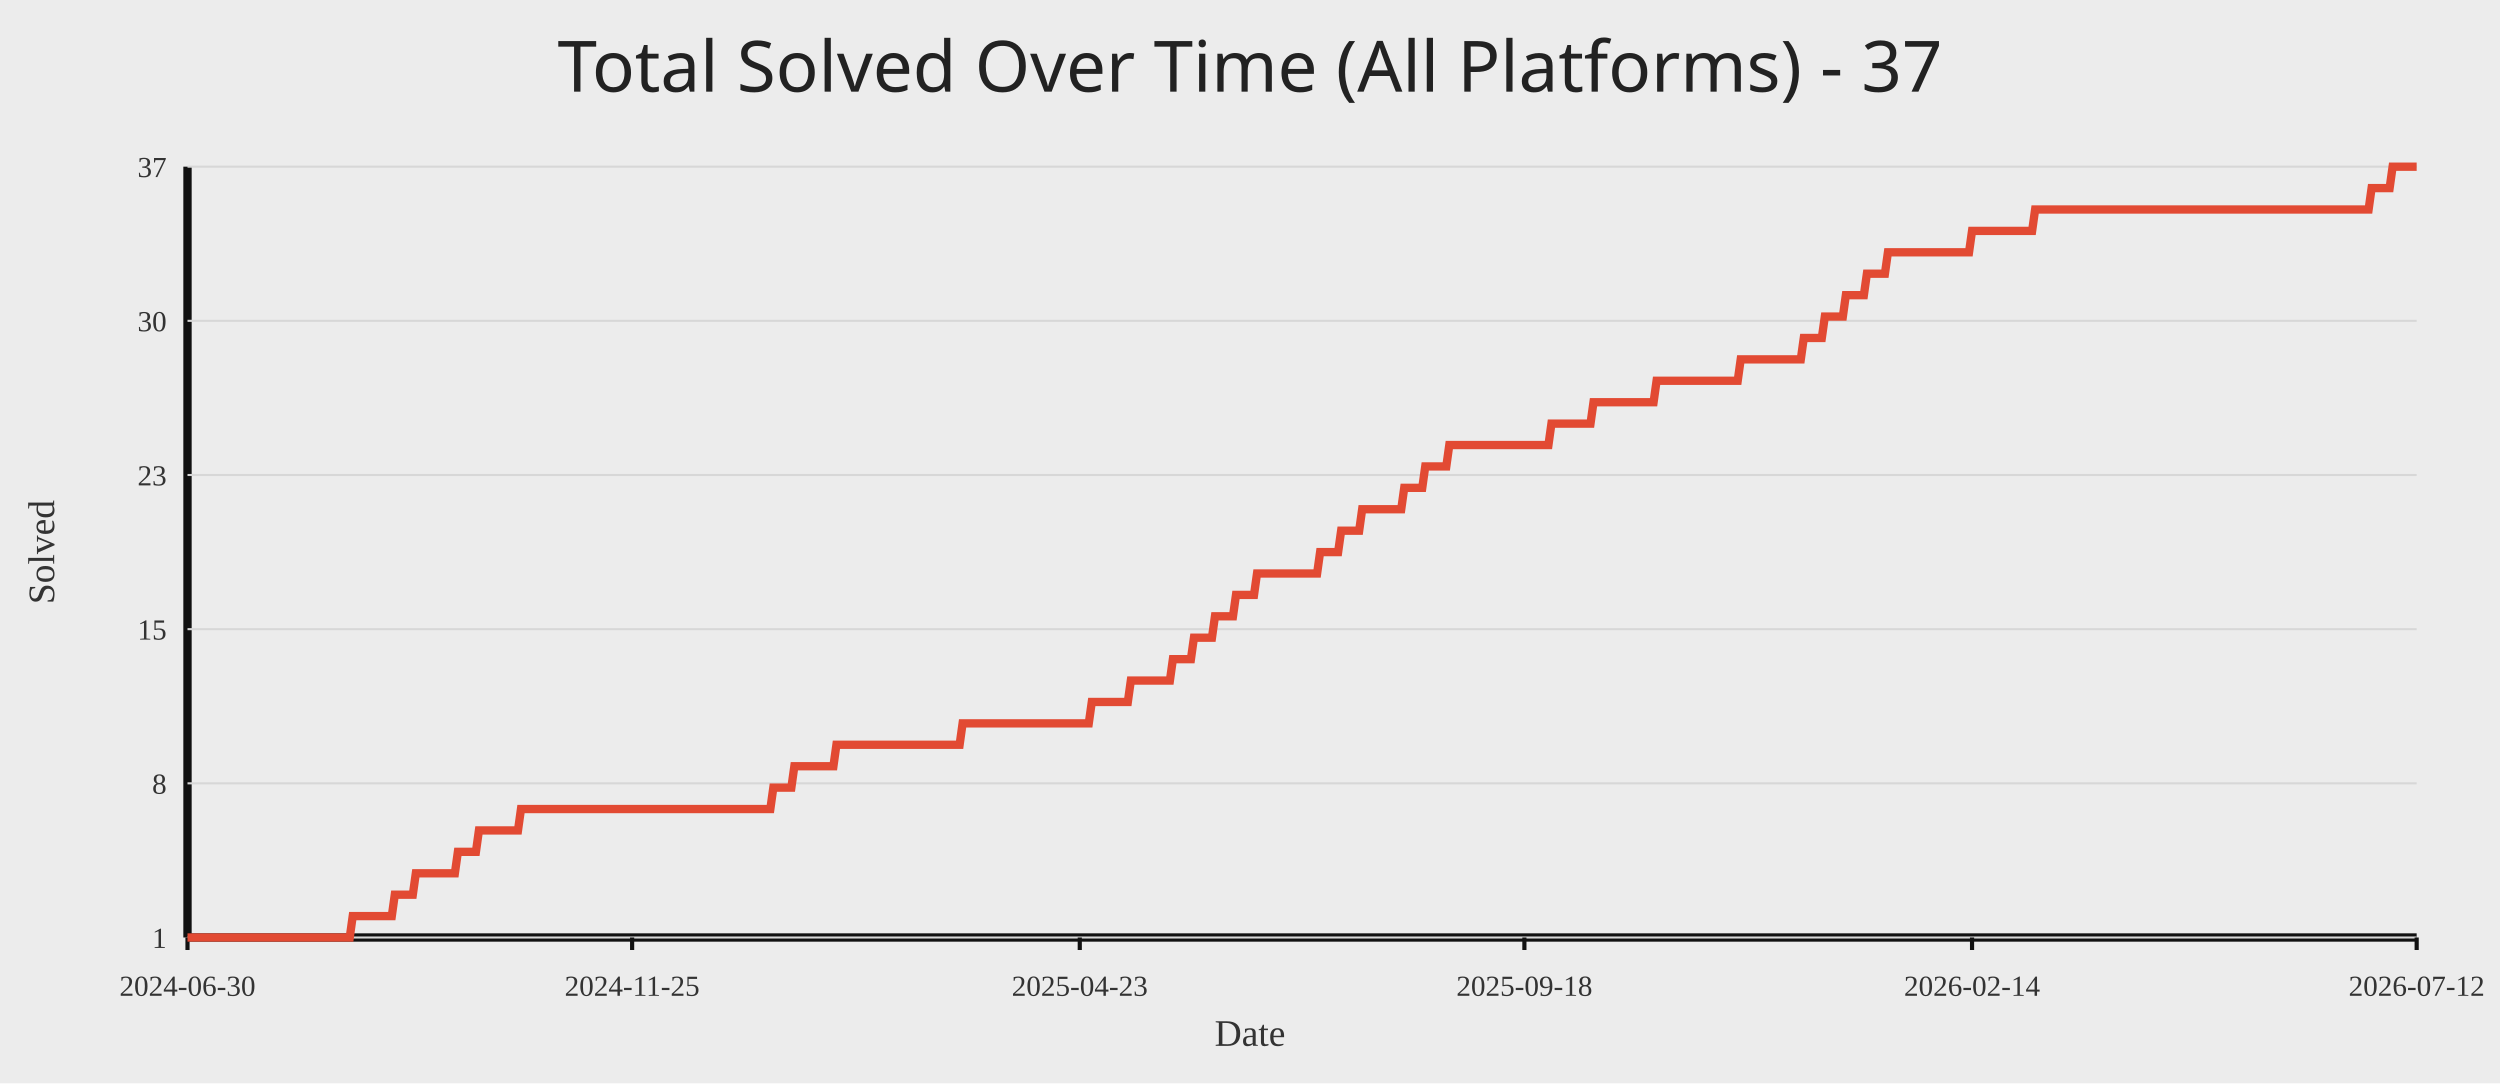
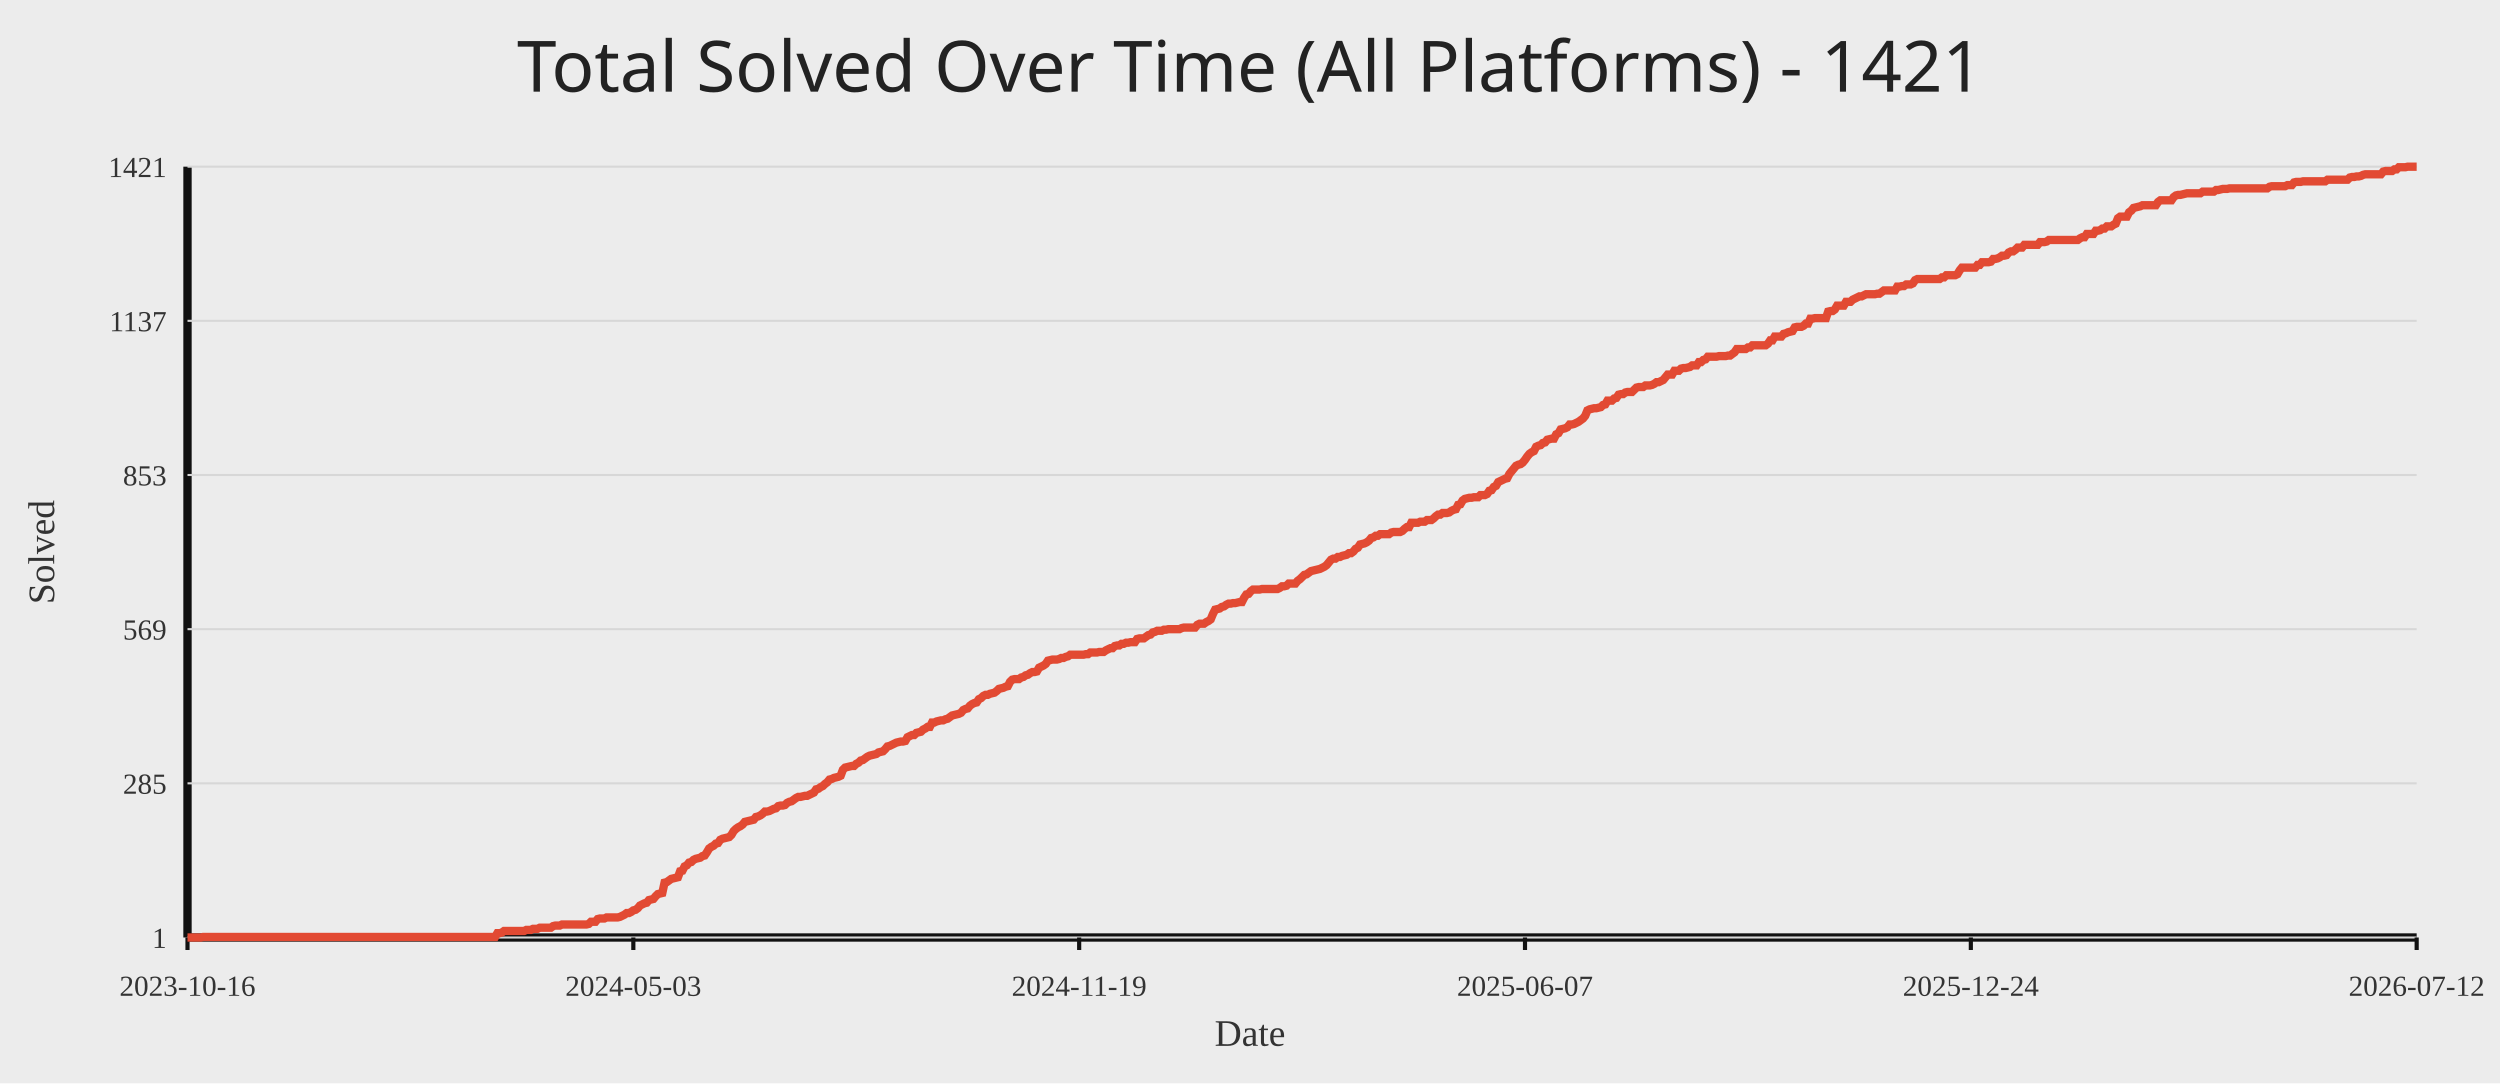
<svg xmlns="http://www.w3.org/2000/svg" width="1200" height="520">
  <rect width="100%" height="100%" fill="#ececec" />
-   <text x="50%" y="44" text-anchor="middle" fill="#222" font-size="34" font-family="Comic Sans MS, Segoe UI">Total Solved Over Time (All Platforms) - 37</text>
+   <text x="50%" y="44" text-anchor="middle" fill="#222" font-size="34" font-family="Comic Sans MS, Segoe UI">Total Solved Over Time (All Platforms) - 1421</text>
  <line x1="90" y1="450" x2="1160" y2="450" stroke="#111" stroke-width="4" />
  <line x1="90" y1="80" x2="90" y2="450" stroke="#111" stroke-width="4" />
  <line x1="90" y1="450.00" x2="1160" y2="450.00" stroke="#d7d7d7" stroke-width="1" />
  <text x="80" y="455.00" text-anchor="end" fill="#333" font-size="14">1</text>
  <line x1="90" y1="376.00" x2="1160" y2="376.00" stroke="#d7d7d7" stroke-width="1" />
-   <text x="80" y="381.00" text-anchor="end" fill="#333" font-size="14">8</text>
+   <text x="80" y="381.00" text-anchor="end" fill="#333" font-size="14">285</text>
  <line x1="90" y1="302.00" x2="1160" y2="302.00" stroke="#d7d7d7" stroke-width="1" />
-   <text x="80" y="307.00" text-anchor="end" fill="#333" font-size="14">15</text>
+   <text x="80" y="307.00" text-anchor="end" fill="#333" font-size="14">569</text>
  <line x1="90" y1="228.00" x2="1160" y2="228.00" stroke="#d7d7d7" stroke-width="1" />
-   <text x="80" y="233.00" text-anchor="end" fill="#333" font-size="14">23</text>
+   <text x="80" y="233.00" text-anchor="end" fill="#333" font-size="14">853</text>
  <line x1="90" y1="154.00" x2="1160" y2="154.00" stroke="#d7d7d7" stroke-width="1" />
-   <text x="80" y="159.00" text-anchor="end" fill="#333" font-size="14">30</text>
+   <text x="80" y="159.00" text-anchor="end" fill="#333" font-size="14">1137</text>
  <line x1="90" y1="80.00" x2="1160" y2="80.00" stroke="#d7d7d7" stroke-width="1" />
-   <text x="80" y="85.00" text-anchor="end" fill="#333" font-size="14">37</text>
+   <text x="80" y="85.00" text-anchor="end" fill="#333" font-size="14">1421</text>
  <line x1="90.00" y1="450" x2="90.00" y2="456" stroke="#111" stroke-width="2" />
-   <text x="90.00" y="478" text-anchor="middle" fill="#333" font-size="14">2024-06-30</text>
-   <line x1="303.42" y1="450" x2="303.42" y2="456" stroke="#111" stroke-width="2" />
-   <text x="303.42" y="478" text-anchor="middle" fill="#333" font-size="14">2024-11-25</text>
-   <line x1="518.29" y1="450" x2="518.29" y2="456" stroke="#111" stroke-width="2" />
-   <text x="518.29" y="478" text-anchor="middle" fill="#333" font-size="14">2025-04-23</text>
-   <line x1="731.71" y1="450" x2="731.71" y2="456" stroke="#111" stroke-width="2" />
-   <text x="731.71" y="478" text-anchor="middle" fill="#333" font-size="14">2025-09-18</text>
-   <line x1="946.58" y1="450" x2="946.58" y2="456" stroke="#111" stroke-width="2" />
-   <text x="946.58" y="478" text-anchor="middle" fill="#333" font-size="14">2026-02-14</text>
+   <text x="90.00" y="478" text-anchor="middle" fill="#333" font-size="14">2023-10-16</text>
+   <line x1="304.00" y1="450" x2="304.00" y2="456" stroke="#111" stroke-width="2" />
+   <text x="304.00" y="478" text-anchor="middle" fill="#333" font-size="14">2024-05-03</text>
+   <line x1="518.00" y1="450" x2="518.00" y2="456" stroke="#111" stroke-width="2" />
+   <text x="518.00" y="478" text-anchor="middle" fill="#333" font-size="14">2024-11-19</text>
+   <line x1="732.00" y1="450" x2="732.00" y2="456" stroke="#111" stroke-width="2" />
+   <text x="732.00" y="478" text-anchor="middle" fill="#333" font-size="14">2025-06-07</text>
+   <line x1="946.00" y1="450" x2="946.00" y2="456" stroke="#111" stroke-width="2" />
+   <text x="946.00" y="478" text-anchor="middle" fill="#333" font-size="14">2025-12-24</text>
  <line x1="1160.00" y1="450" x2="1160.00" y2="456" stroke="#111" stroke-width="2" />
  <text x="1160.00" y="478" text-anchor="middle" fill="#333" font-size="14">2026-07-12</text>
-   <polyline fill="none" stroke="#e24a33" stroke-width="4" points="90.00,450.00 91.44,450.00 92.88,450.00 94.33,450.00 95.77,450.00 97.21,450.00 98.65,450.00 100.09,450.00 101.54,450.00 102.98,450.00 104.42,450.00 105.86,450.00 107.30,450.00 108.75,450.00 110.19,450.00 111.63,450.00 113.07,450.00 114.51,450.00 115.96,450.00 117.40,450.00 118.84,450.00 120.28,450.00 121.73,450.00 123.17,450.00 124.61,450.00 126.05,450.00 127.49,450.00 128.94,450.00 130.38,450.00 131.82,450.00 133.26,450.00 134.70,450.00 136.15,450.00 137.59,450.00 139.03,450.00 140.47,450.00 141.91,450.00 143.36,450.00 144.80,450.00 146.24,450.00 147.68,450.00 149.12,450.00 150.57,450.00 152.01,450.00 153.45,450.00 154.89,450.00 156.33,450.00 157.78,450.00 159.22,450.00 160.66,450.00 162.10,450.00 163.54,450.00 164.99,450.00 166.43,450.00 167.87,450.00 169.31,439.72 170.75,439.72 172.20,439.72 173.64,439.72 175.08,439.72 176.52,439.72 177.96,439.72 179.41,439.72 180.85,439.72 182.29,439.72 183.73,439.72 185.18,439.72 186.62,439.72 188.06,439.72 189.50,429.44 190.94,429.44 192.39,429.44 193.83,429.44 195.27,429.44 196.71,429.44 198.15,429.44 199.60,419.17 201.04,419.17 202.48,419.17 203.92,419.17 205.36,419.17 206.81,419.17 208.25,419.17 209.69,419.17 211.13,419.17 212.57,419.17 214.02,419.17 215.46,419.17 216.90,419.17 218.34,419.17 219.78,408.89 221.23,408.89 222.67,408.89 224.11,408.89 225.55,408.89 226.99,408.89 228.44,408.89 229.88,398.61 231.32,398.61 232.76,398.61 234.20,398.61 235.65,398.61 237.09,398.61 238.53,398.61 239.97,398.61 241.42,398.61 242.86,398.61 244.30,398.61 245.74,398.61 247.18,398.61 248.63,398.61 250.07,388.33 251.51,388.33 252.95,388.33 254.39,388.33 255.84,388.33 257.28,388.33 258.72,388.33 260.16,388.33 261.60,388.33 263.05,388.33 264.49,388.33 265.93,388.33 267.37,388.33 268.81,388.33 270.26,388.33 271.70,388.33 273.14,388.33 274.58,388.33 276.02,388.33 277.47,388.33 278.91,388.33 280.35,388.33 281.79,388.33 283.23,388.33 284.68,388.33 286.12,388.33 287.56,388.33 289.00,388.33 290.44,388.33 291.89,388.33 293.33,388.33 294.77,388.33 296.21,388.33 297.65,388.33 299.10,388.33 300.54,388.33 301.98,388.33 303.42,388.33 304.87,388.33 306.31,388.33 307.75,388.33 309.19,388.33 310.63,388.33 312.08,388.33 313.52,388.33 314.96,388.33 316.40,388.33 317.84,388.33 319.29,388.33 320.73,388.33 322.17,388.33 323.61,388.33 325.05,388.33 326.50,388.33 327.94,388.33 329.38,388.33 330.82,388.33 332.26,388.33 333.71,388.33 335.15,388.33 336.59,388.33 338.03,388.33 339.47,388.33 340.92,388.33 342.36,388.33 343.80,388.33 345.24,388.33 346.68,388.33 348.13,388.33 349.57,388.33 351.01,388.33 352.45,388.33 353.89,388.33 355.34,388.33 356.78,388.33 358.22,388.33 359.66,388.33 361.11,388.33 362.55,388.33 363.99,388.33 365.43,388.33 366.87,388.33 368.32,388.33 369.76,388.33 371.20,378.06 372.64,378.06 374.08,378.06 375.53,378.06 376.97,378.06 378.41,378.06 379.85,378.06 381.29,367.78 382.74,367.78 384.18,367.78 385.62,367.78 387.06,367.78 388.50,367.78 389.95,367.78 391.39,367.78 392.83,367.78 394.27,367.78 395.71,367.78 397.16,367.78 398.60,367.78 400.04,367.78 401.48,357.50 402.92,357.50 404.37,357.50 405.81,357.50 407.25,357.50 408.69,357.50 410.13,357.50 411.58,357.50 413.02,357.50 414.46,357.50 415.90,357.50 417.35,357.50 418.79,357.50 420.23,357.50 421.67,357.50 423.11,357.50 424.56,357.50 426.00,357.50 427.44,357.50 428.88,357.50 430.32,357.50 431.77,357.50 433.21,357.50 434.65,357.50 436.09,357.50 437.53,357.50 438.98,357.50 440.42,357.50 441.86,357.50 443.30,357.50 444.74,357.50 446.19,357.50 447.63,357.50 449.07,357.50 450.51,357.50 451.95,357.50 453.40,357.50 454.84,357.50 456.28,357.50 457.72,357.50 459.16,357.50 460.61,357.50 462.05,347.22 463.49,347.22 464.93,347.22 466.37,347.22 467.82,347.22 469.26,347.22 470.70,347.22 472.14,347.22 473.58,347.22 475.03,347.22 476.47,347.22 477.91,347.22 479.35,347.22 480.80,347.22 482.24,347.22 483.68,347.22 485.12,347.22 486.56,347.22 488.01,347.22 489.45,347.22 490.89,347.22 492.33,347.22 493.77,347.22 495.22,347.22 496.66,347.22 498.10,347.22 499.54,347.22 500.98,347.22 502.43,347.22 503.87,347.22 505.31,347.22 506.75,347.22 508.19,347.22 509.64,347.22 511.08,347.22 512.52,347.22 513.96,347.22 515.40,347.22 516.85,347.22 518.29,347.22 519.73,347.22 521.17,347.22 522.61,347.22 524.06,336.94 525.50,336.94 526.94,336.94 528.38,336.94 529.82,336.94 531.27,336.94 532.71,336.94 534.15,336.94 535.59,336.94 537.04,336.94 538.48,336.94 539.92,336.94 541.36,336.94 542.80,326.67 544.25,326.67 545.69,326.67 547.13,326.67 548.57,326.67 550.01,326.67 551.46,326.67 552.90,326.67 554.34,326.67 555.78,326.67 557.22,326.67 558.67,326.67 560.11,326.67 561.55,326.67 562.99,316.39 564.43,316.39 565.88,316.39 567.32,316.39 568.76,316.39 570.20,316.39 571.64,316.39 573.09,306.11 574.53,306.11 575.97,306.11 577.41,306.11 578.85,306.11 580.30,306.11 581.74,306.11 583.18,295.83 584.62,295.83 586.06,295.83 587.51,295.83 588.95,295.83 590.39,295.83 591.83,295.83 593.27,285.56 594.72,285.56 596.16,285.56 597.60,285.56 599.04,285.56 600.49,285.56 601.93,285.56 603.37,275.28 604.81,275.28 606.25,275.28 607.70,275.28 609.14,275.28 610.58,275.28 612.02,275.28 613.46,275.28 614.91,275.28 616.35,275.28 617.79,275.28 619.23,275.28 620.67,275.28 622.12,275.28 623.56,275.28 625.00,275.28 626.44,275.28 627.88,275.28 629.33,275.28 630.77,275.28 632.21,275.28 633.65,265.00 635.09,265.00 636.54,265.00 637.98,265.00 639.42,265.00 640.86,265.00 642.30,265.00 643.75,254.72 645.19,254.72 646.63,254.72 648.07,254.72 649.51,254.72 650.96,254.72 652.40,254.72 653.84,244.44 655.28,244.44 656.73,244.44 658.17,244.44 659.61,244.44 661.05,244.44 662.49,244.44 663.94,244.44 665.38,244.44 666.82,244.44 668.26,244.44 669.70,244.44 671.15,244.44 672.59,244.44 674.03,234.17 675.47,234.17 676.91,234.17 678.36,234.17 679.80,234.17 681.24,234.17 682.68,234.17 684.12,223.89 685.57,223.89 687.01,223.89 688.45,223.89 689.89,223.89 691.33,223.89 692.78,223.89 694.22,223.89 695.66,213.61 697.10,213.61 698.54,213.61 699.99,213.61 701.43,213.61 702.87,213.61 704.31,213.61 705.75,213.61 707.20,213.61 708.64,213.61 710.08,213.61 711.52,213.61 712.96,213.61 714.41,213.61 715.85,213.61 717.29,213.61 718.73,213.61 720.18,213.61 721.62,213.61 723.06,213.61 724.50,213.61 725.94,213.61 727.39,213.61 728.83,213.61 730.27,213.61 731.71,213.61 733.15,213.61 734.60,213.61 736.04,213.61 737.48,213.61 738.92,213.61 740.36,213.61 741.81,213.61 743.25,213.61 744.69,203.33 746.13,203.33 747.57,203.33 749.02,203.33 750.46,203.33 751.90,203.33 753.34,203.33 754.78,203.33 756.23,203.33 757.67,203.33 759.11,203.33 760.55,203.33 761.99,203.33 763.44,203.33 764.88,193.06 766.32,193.06 767.76,193.06 769.20,193.06 770.65,193.06 772.09,193.06 773.53,193.06 774.97,193.06 776.42,193.06 777.86,193.06 779.30,193.06 780.74,193.06 782.18,193.06 783.63,193.06 785.07,193.06 786.51,193.06 787.95,193.06 789.39,193.06 790.84,193.06 792.28,193.06 793.72,193.06 795.16,182.78 796.60,182.78 798.05,182.78 799.49,182.78 800.93,182.78 802.37,182.78 803.81,182.78 805.26,182.78 806.70,182.78 808.14,182.78 809.58,182.78 811.02,182.78 812.47,182.78 813.91,182.78 815.35,182.78 816.79,182.78 818.23,182.78 819.68,182.78 821.12,182.78 822.56,182.78 824.00,182.78 825.44,182.78 826.89,182.78 828.33,182.78 829.77,182.78 831.21,182.78 832.65,182.78 834.10,182.78 835.54,172.50 836.98,172.50 838.42,172.50 839.87,172.50 841.31,172.50 842.75,172.50 844.19,172.50 845.63,172.50 847.08,172.50 848.52,172.50 849.96,172.50 851.40,172.50 852.84,172.50 854.29,172.50 855.73,172.50 857.17,172.50 858.61,172.50 860.05,172.50 861.50,172.50 862.94,172.50 864.38,172.50 865.82,162.22 867.26,162.22 868.71,162.22 870.15,162.22 871.59,162.22 873.03,162.22 874.47,162.22 875.92,151.94 877.36,151.94 878.80,151.94 880.24,151.94 881.68,151.94 883.13,151.94 884.57,151.94 886.01,141.67 887.45,141.67 888.89,141.67 890.34,141.67 891.78,141.67 893.22,141.67 894.66,141.67 896.11,131.39 897.55,131.39 898.99,131.39 900.43,131.39 901.87,131.39 903.32,131.39 904.76,131.39 906.20,121.11 907.64,121.11 909.08,121.11 910.53,121.11 911.97,121.11 913.41,121.11 914.85,121.11 916.29,121.11 917.74,121.11 919.18,121.11 920.62,121.11 922.06,121.11 923.50,121.11 924.95,121.11 926.39,121.11 927.83,121.11 929.27,121.11 930.71,121.11 932.16,121.11 933.60,121.11 935.04,121.11 936.48,121.11 937.92,121.11 939.37,121.11 940.81,121.11 942.25,121.11 943.69,121.11 945.13,121.11 946.58,110.83 948.02,110.83 949.46,110.83 950.90,110.83 952.35,110.83 953.79,110.83 955.23,110.83 956.67,110.83 958.11,110.83 959.56,110.83 961.00,110.83 962.44,110.83 963.88,110.83 965.32,110.83 966.77,110.83 968.21,110.83 969.65,110.83 971.09,110.83 972.53,110.83 973.98,110.83 975.42,110.83 976.86,100.56 978.30,100.56 979.74,100.56 981.19,100.56 982.63,100.56 984.07,100.56 985.51,100.56 986.95,100.56 988.40,100.56 989.84,100.56 991.28,100.56 992.72,100.56 994.16,100.56 995.61,100.56 997.05,100.56 998.49,100.56 999.93,100.56 1001.37,100.56 1002.82,100.56 1004.26,100.56 1005.70,100.56 1007.14,100.56 1008.58,100.56 1010.03,100.56 1011.47,100.56 1012.91,100.56 1014.35,100.56 1015.80,100.56 1017.24,100.56 1018.68,100.56 1020.12,100.56 1021.56,100.56 1023.01,100.56 1024.45,100.56 1025.89,100.56 1027.33,100.56 1028.77,100.56 1030.22,100.56 1031.66,100.56 1033.10,100.56 1034.54,100.56 1035.98,100.56 1037.43,100.56 1038.87,100.56 1040.31,100.56 1041.75,100.56 1043.19,100.56 1044.64,100.56 1046.08,100.56 1047.52,100.56 1048.96,100.56 1050.40,100.56 1051.85,100.56 1053.29,100.56 1054.73,100.56 1056.17,100.56 1057.61,100.56 1059.06,100.56 1060.50,100.56 1061.94,100.56 1063.38,100.56 1064.82,100.56 1066.27,100.56 1067.71,100.56 1069.15,100.56 1070.59,100.56 1072.04,100.56 1073.48,100.56 1074.92,100.56 1076.36,100.56 1077.80,100.56 1079.25,100.56 1080.69,100.56 1082.13,100.56 1083.57,100.56 1085.01,100.56 1086.46,100.56 1087.90,100.56 1089.34,100.56 1090.78,100.56 1092.22,100.56 1093.67,100.56 1095.11,100.56 1096.55,100.56 1097.99,100.56 1099.43,100.56 1100.88,100.56 1102.32,100.56 1103.76,100.56 1105.20,100.56 1106.64,100.56 1108.09,100.56 1109.53,100.56 1110.97,100.56 1112.41,100.56 1113.85,100.56 1115.30,100.56 1116.74,100.56 1118.18,100.56 1119.62,100.56 1121.06,100.56 1122.51,100.56 1123.95,100.56 1125.39,100.56 1126.83,100.56 1128.27,100.56 1129.72,100.56 1131.16,100.56 1132.60,100.56 1134.04,100.56 1135.49,100.56 1136.93,100.56 1138.37,90.28 1139.81,90.28 1141.25,90.28 1142.70,90.28 1144.14,90.28 1145.58,90.28 1147.02,90.28 1148.46,80.00 1149.91,80.00 1151.35,80.00 1152.79,80.00 1154.23,80.00 1155.67,80.00 1157.12,80.00 1158.56,80.00 1160.00,80.00" />
+   <polyline fill="none" stroke="#e24a33" stroke-width="4" points="90.00,450.00 91.07,450.00 92.14,450.00 93.21,450.00 94.28,450.00 95.35,450.00 96.42,450.00 97.49,449.74 98.56,449.74 99.63,449.74 100.70,449.74 101.77,449.74 102.84,449.74 103.91,449.74 104.98,449.74 106.05,449.74 107.12,449.74 108.19,449.74 109.26,449.74 110.33,449.74 111.40,449.74 112.47,449.74 113.54,449.74 114.61,449.74 115.68,449.74 116.75,449.74 117.82,449.74 118.89,449.74 119.96,449.74 121.03,449.74 122.10,449.74 123.17,449.74 124.24,449.74 125.31,449.74 126.38,449.74 127.45,449.74 128.52,449.74 129.59,449.74 130.66,449.74 131.73,449.74 132.80,449.74 133.87,449.74 134.94,449.74 136.01,449.74 137.08,449.74 138.15,449.74 139.22,449.74 140.29,449.74 141.36,449.74 142.43,449.74 143.50,449.74 144.57,449.74 145.64,449.74 146.71,449.74 147.78,449.74 148.85,449.74 149.92,449.74 150.99,449.74 152.06,449.74 153.13,449.74 154.20,449.74 155.27,449.74 156.34,449.74 157.41,449.74 158.48,449.74 159.55,449.74 160.62,449.74 161.69,449.74 162.76,449.74 163.83,449.74 164.90,449.74 165.97,449.74 167.04,449.74 168.11,449.74 169.18,449.74 170.25,449.74 171.32,449.74 172.39,449.74 173.46,449.74 174.53,449.74 175.60,449.74 176.67,449.74 177.74,449.74 178.81,449.74 179.88,449.74 180.95,449.74 182.02,449.74 183.09,449.74 184.16,449.74 185.23,449.74 186.30,449.74 187.37,449.74 188.44,449.74 189.51,449.74 190.58,449.74 191.65,449.74 192.72,449.74 193.79,449.74 194.86,449.74 195.93,449.74 197.00,449.74 198.07,449.74 199.14,449.74 200.21,449.74 201.28,449.74 202.35,449.74 203.42,449.74 204.49,449.74 205.56,449.74 206.63,449.74 207.70,449.74 208.77,449.74 209.84,449.74 210.91,449.74 211.98,449.74 213.05,449.74 214.12,449.74 215.19,449.74 216.26,449.74 217.33,449.74 218.40,449.74 219.47,449.74 220.54,449.74 221.61,449.74 222.68,449.74 223.75,449.74 224.82,449.74 225.89,449.74 226.96,449.74 228.03,449.74 229.10,449.74 230.17,449.74 231.24,449.74 232.31,449.74 233.38,449.74 234.45,449.74 235.52,449.74 236.59,449.74 237.66,449.74 238.73,447.92 239.80,447.92 240.87,447.65 241.94,446.87 243.01,446.87 244.08,446.87 245.15,446.87 246.22,446.87 247.29,446.87 248.36,446.87 249.43,446.87 250.50,446.87 251.57,446.87 252.64,446.35 253.71,446.35 254.78,446.35 255.85,445.83 256.92,445.83 257.99,445.83 259.06,445.31 260.13,445.31 261.20,445.31 262.27,445.31 263.34,445.31 264.41,445.31 265.48,444.53 266.55,444.27 267.62,444.27 268.69,444.27 269.76,443.75 270.83,443.75 271.90,443.75 272.97,443.75 274.04,443.75 275.11,443.75 276.18,443.75 277.25,443.75 278.32,443.75 279.39,443.75 280.46,443.75 281.53,443.75 282.60,443.49 283.67,442.44 284.74,442.44 285.81,442.44 286.88,441.14 287.95,440.88 289.02,440.88 290.09,440.88 291.16,440.36 292.23,440.36 293.30,440.36 294.37,440.36 295.44,440.36 296.51,440.36 297.58,440.10 298.65,439.58 299.72,439.06 300.79,438.27 301.86,438.27 302.93,437.75 304.00,436.97 305.07,436.71 306.14,435.93 307.21,434.63 308.28,434.11 309.35,433.58 310.42,433.32 311.49,432.02 312.56,431.76 313.63,431.50 314.70,430.20 315.77,429.15 316.84,428.89 317.91,428.63 318.98,423.68 320.05,423.42 321.12,422.64 322.19,421.86 323.26,421.60 324.33,421.34 325.40,421.08 326.47,418.21 327.54,417.95 328.61,415.87 329.68,415.35 330.75,414.04 331.82,413.78 332.89,412.74 333.96,412.22 335.03,411.96 336.10,411.70 337.17,410.92 338.24,410.65 339.31,409.09 340.38,407.27 341.45,406.49 342.52,405.96 343.59,404.92 344.66,404.66 345.73,403.10 346.80,402.58 347.87,402.32 348.94,402.06 350.01,401.80 351.08,400.75 352.15,398.93 353.22,397.89 354.29,397.11 355.36,396.58 356.43,395.80 357.50,394.50 358.57,394.24 359.64,393.98 360.71,393.72 361.78,393.46 362.85,392.15 363.92,391.89 364.99,391.37 366.06,390.59 367.13,389.55 368.20,389.55 369.27,389.29 370.34,388.77 371.41,388.25 372.48,387.99 373.55,386.94 374.62,386.68 375.69,386.68 376.76,386.42 377.83,385.38 378.90,384.86 379.97,384.60 381.04,383.82 382.11,383.04 383.18,382.51 384.25,382.51 385.32,382.25 386.39,381.99 387.46,381.99 388.53,381.47 389.60,380.95 390.67,380.43 391.74,378.87 392.81,378.61 393.88,377.82 394.95,377.30 396.02,376.26 397.09,375.48 398.16,374.18 399.23,373.92 400.30,373.39 401.37,373.13 402.44,372.87 403.51,372.35 404.58,369.49 405.65,368.44 406.72,368.18 407.79,367.92 408.86,367.66 409.93,367.66 411.00,366.62 412.07,366.10 413.14,365.06 414.21,364.80 415.28,364.01 416.35,363.23 417.42,362.71 418.49,362.45 419.56,362.19 420.63,361.93 421.70,361.15 422.77,360.89 423.84,360.63 424.91,359.58 425.98,358.28 427.05,358.02 428.12,357.50 429.19,356.98 430.26,356.46 431.33,356.20 432.40,355.94 433.47,355.94 434.54,355.68 435.61,353.85 436.68,353.33 437.75,352.81 438.82,352.81 439.89,351.77 440.96,351.51 442.03,351.25 443.10,350.20 444.17,349.68 445.24,348.90 446.31,348.90 447.38,346.82 448.45,346.82 449.52,346.30 450.59,346.04 451.66,345.77 452.73,345.77 453.80,345.25 454.87,344.99 455.94,344.21 457.01,343.43 458.08,343.17 459.15,342.91 460.22,342.65 461.29,342.13 462.36,340.82 463.43,340.30 464.50,340.04 465.57,338.74 466.64,337.96 467.71,337.44 468.78,337.18 469.85,335.61 470.92,335.09 471.99,334.05 473.06,333.53 474.13,333.53 475.20,333.01 476.27,332.75 477.34,332.49 478.41,331.70 479.48,330.66 480.55,330.40 481.62,330.14 482.69,329.62 483.76,329.36 484.83,327.27 485.90,326.23 486.97,325.97 488.04,325.97 489.11,325.97 490.18,325.19 491.25,324.93 492.32,324.15 493.39,323.89 494.46,323.11 495.53,322.58 496.60,322.58 497.67,322.32 498.74,320.50 499.81,319.98 500.88,319.46 501.95,318.68 503.02,317.11 504.09,316.85 505.16,316.59 506.23,316.59 507.30,316.59 508.37,316.33 509.44,315.81 510.51,315.81 511.58,315.29 512.65,315.03 513.72,314.25 514.79,314.25 515.86,314.25 516.93,314.25 518.00,314.25 519.07,314.25 520.14,314.25 521.21,313.99 522.28,313.99 523.35,313.20 524.42,313.20 525.49,313.20 526.56,313.20 527.63,312.94 528.70,312.94 529.77,312.94 530.84,312.16 531.91,311.64 532.98,311.12 534.05,311.12 535.12,310.08 536.19,309.82 537.26,309.82 538.33,309.04 539.40,309.04 540.47,308.51 541.54,308.51 542.61,308.25 543.68,308.25 544.75,308.25 545.82,306.69 546.89,306.43 547.96,306.43 549.03,306.43 550.10,305.65 551.17,304.87 552.24,304.61 553.31,303.56 554.38,303.30 555.45,302.78 556.52,302.78 557.59,302.78 558.66,302.26 559.73,302.26 560.80,302.00 561.87,302.00 562.94,302.00 564.01,302.00 565.08,302.00 566.15,302.00 567.22,301.48 568.29,301.22 569.36,301.22 570.43,301.22 571.50,301.22 572.57,301.22 573.64,301.22 574.71,299.92 575.78,299.39 576.85,299.39 577.92,299.39 578.99,298.61 580.06,298.09 581.13,297.31 582.20,294.70 583.27,292.62 584.34,292.36 585.41,292.10 586.48,291.32 587.55,291.06 588.62,290.27 589.69,289.75 590.76,289.75 591.83,289.49 592.90,289.49 593.97,289.23 595.04,288.97 596.11,288.97 597.18,286.89 598.25,285.32 599.32,285.06 600.39,283.76 601.46,282.98 602.53,282.98 603.60,282.98 604.67,282.98 605.74,282.72 606.81,282.72 607.88,282.72 608.95,282.72 610.02,282.72 611.09,282.72 612.16,282.72 613.23,282.72 614.30,282.20 615.37,281.42 616.44,281.42 617.51,281.15 618.58,280.11 619.65,280.11 620.72,280.11 621.79,280.11 622.86,278.81 623.93,278.03 625.00,276.99 626.07,275.94 627.14,275.68 628.21,274.90 629.28,274.12 630.35,273.86 631.42,273.60 632.49,273.34 633.56,273.08 634.63,272.56 635.70,272.04 636.77,271.25 637.84,269.95 638.91,268.65 639.98,268.13 641.05,268.13 642.12,267.35 643.19,267.35 644.26,266.82 645.33,266.56 646.40,266.30 647.47,265.52 648.54,265.52 649.61,264.74 650.68,263.44 651.75,262.92 652.82,261.35 653.89,261.09 654.96,260.83 656.03,260.31 657.10,259.53 658.17,258.23 659.24,257.96 660.31,257.18 661.38,257.18 662.45,256.40 663.52,256.40 664.59,256.40 665.66,256.40 666.73,256.40 667.80,255.62 668.87,255.36 669.94,255.36 671.01,255.36 672.08,255.36 673.15,254.84 674.22,253.80 675.29,253.01 676.36,253.01 677.43,250.93 678.50,250.93 679.57,250.93 680.64,250.93 681.71,250.41 682.78,250.41 683.85,250.41 684.92,249.63 685.99,249.63 687.06,249.63 688.13,248.85 689.20,247.80 690.27,247.02 691.34,247.02 692.41,246.24 693.48,246.24 694.55,246.24 695.62,245.98 696.69,245.20 697.76,244.68 698.83,244.42 699.90,242.33 700.97,242.07 702.04,240.25 703.11,239.46 704.18,239.20 705.25,238.94 706.32,238.94 707.39,238.68 708.46,238.68 709.53,238.68 710.60,237.64 711.67,237.64 712.74,237.64 713.81,237.12 714.88,235.56 715.95,235.30 717.02,233.73 718.09,233.21 719.16,231.39 720.23,230.87 721.30,230.35 722.37,229.82 723.44,229.56 724.51,227.48 725.58,226.18 726.65,224.87 727.72,223.57 728.79,223.05 729.86,222.79 730.93,222.01 732.00,220.70 733.07,219.14 734.14,217.84 735.21,217.06 736.28,216.54 737.35,214.45 738.42,213.93 739.49,213.67 740.56,212.63 741.63,212.37 742.70,211.06 743.77,210.80 744.84,210.54 745.91,210.54 746.98,208.46 748.05,207.94 749.12,206.11 750.19,205.85 751.26,205.59 752.33,205.07 753.40,203.77 754.47,203.77 755.54,203.51 756.61,202.99 757.68,202.46 758.75,201.68 759.82,200.90 760.89,199.60 761.96,196.99 763.03,196.47 764.10,196.21 765.17,195.95 766.24,195.95 767.31,195.69 768.38,195.43 769.45,194.39 770.52,194.13 771.59,192.30 772.66,192.30 773.73,192.30 774.80,191.26 775.87,191.00 776.94,189.44 778.01,189.18 779.08,189.18 780.15,188.39 781.22,188.13 782.29,188.13 783.36,188.13 784.43,187.09 785.50,186.05 786.57,185.79 787.64,185.79 788.71,185.79 789.78,185.01 790.85,185.01 791.92,185.01 792.99,184.75 794.06,184.23 795.13,183.44 796.20,183.44 797.27,182.92 798.34,182.40 799.41,181.10 800.48,179.80 801.55,179.80 802.62,179.80 803.69,177.97 804.76,177.97 805.83,177.97 806.90,176.93 807.97,176.67 809.04,176.67 810.11,176.41 811.18,176.15 812.25,175.37 813.32,175.37 814.39,175.37 815.46,173.80 816.53,173.80 817.60,172.76 818.67,172.50 819.74,171.20 820.81,171.20 821.88,171.20 822.95,171.20 824.02,171.20 825.09,170.94 826.16,170.94 827.23,170.94 828.30,170.94 829.37,170.68 830.44,170.68 831.51,169.89 832.58,169.11 833.65,167.55 834.72,167.55 835.79,167.55 836.86,167.55 837.93,167.55 839.00,166.77 840.07,166.77 841.14,165.73 842.21,165.73 843.28,165.73 844.35,165.73 845.42,165.73 846.49,165.73 847.56,165.73 848.63,164.94 849.70,163.38 850.77,163.38 851.84,161.56 852.91,161.56 853.98,161.56 855.05,161.56 856.12,160.25 857.19,159.99 858.26,159.47 859.33,159.21 860.40,158.95 861.47,157.13 862.54,156.87 863.61,156.87 864.68,156.87 865.75,156.35 866.82,155.30 867.89,155.30 868.96,152.96 870.03,152.96 871.10,152.70 872.17,152.70 873.24,152.70 874.31,152.70 875.38,152.70 876.45,152.70 877.52,149.57 878.59,149.31 879.66,149.31 880.73,148.53 881.80,146.70 882.87,146.70 883.94,146.70 885.01,146.70 886.08,144.88 887.15,144.88 888.22,144.88 889.29,143.84 890.36,143.32 891.43,142.80 892.50,142.27 893.57,142.27 894.64,141.75 895.71,141.23 896.78,141.23 897.85,141.23 898.92,141.23 899.99,141.23 901.06,140.97 902.13,140.97 903.20,140.19 904.27,139.41 905.34,139.41 906.41,139.41 907.48,139.41 908.55,139.41 909.62,139.41 910.69,137.58 911.76,137.58 912.83,137.32 913.90,137.32 914.97,136.54 916.04,136.54 917.11,136.54 918.18,136.02 919.25,134.46 920.32,133.94 921.39,133.94 922.46,133.94 923.53,133.94 924.60,133.94 925.67,133.94 926.74,133.94 927.81,133.94 928.88,133.94 929.95,133.94 931.02,133.94 932.09,133.15 933.16,133.15 934.23,132.11 935.30,132.11 936.37,132.11 937.44,132.11 938.51,132.11 939.58,131.59 940.65,129.77 941.72,128.46 942.79,128.46 943.86,128.46 944.93,128.46 946.00,128.46 947.07,128.46 948.14,128.46 949.21,127.16 950.28,127.16 951.35,125.86 952.42,125.86 953.49,125.86 954.56,125.86 955.63,125.60 956.70,124.30 957.77,124.30 958.84,124.04 959.91,123.51 960.98,122.73 962.05,122.73 963.12,122.47 964.19,121.17 965.26,120.65 966.33,120.65 967.40,119.87 968.47,118.82 969.54,118.82 970.61,118.82 971.68,117.52 972.75,117.52 973.82,117.52 974.89,117.52 975.96,117.52 977.03,117.52 978.10,117.52 979.17,116.22 980.24,116.22 981.31,116.22 982.38,115.96 983.45,115.18 984.52,115.18 985.59,115.18 986.66,115.18 987.73,115.18 988.80,115.18 989.87,115.18 990.94,115.18 992.01,115.18 993.08,115.18 994.15,115.18 995.22,115.18 996.29,115.18 997.36,115.18 998.43,114.39 999.50,113.87 1000.57,113.87 1001.64,112.31 1002.71,112.31 1003.78,112.31 1004.85,112.31 1005.92,110.75 1006.99,110.75 1008.06,110.49 1009.13,109.70 1010.20,109.70 1011.27,108.66 1012.34,108.66 1013.41,108.66 1014.48,107.88 1015.55,107.36 1016.62,104.75 1017.69,103.97 1018.76,103.97 1019.83,103.97 1020.90,103.97 1021.97,101.89 1023.04,101.11 1024.11,99.80 1025.18,99.54 1026.25,99.28 1027.32,99.02 1028.39,98.50 1029.46,98.50 1030.53,98.50 1031.60,98.50 1032.67,98.50 1033.74,98.50 1034.81,98.50 1035.88,96.94 1036.95,96.15 1038.02,96.15 1039.09,96.15 1040.16,96.15 1041.23,96.15 1042.30,96.15 1043.37,94.59 1044.44,93.81 1045.51,93.55 1046.58,93.55 1047.65,93.29 1048.72,93.03 1049.79,92.77 1050.86,92.77 1051.93,92.77 1053.00,92.77 1054.07,92.77 1055.14,92.77 1056.21,92.77 1057.28,91.99 1058.35,91.99 1059.42,91.99 1060.49,91.99 1061.56,91.99 1062.63,91.99 1063.70,91.20 1064.77,91.20 1065.84,90.94 1066.91,90.68 1067.98,90.68 1069.05,90.68 1070.12,90.42 1071.19,90.42 1072.26,90.42 1073.33,90.42 1074.40,90.42 1075.47,90.42 1076.54,90.42 1077.61,90.42 1078.68,90.42 1079.75,90.42 1080.82,90.42 1081.89,90.42 1082.96,90.42 1084.03,90.42 1085.10,90.42 1086.17,90.42 1087.24,90.42 1088.31,90.42 1089.38,89.64 1090.45,89.38 1091.52,89.38 1092.59,89.38 1093.66,89.38 1094.73,89.38 1095.80,89.38 1096.87,89.38 1097.94,88.86 1099.01,88.86 1100.08,88.86 1101.15,87.56 1102.22,87.30 1103.29,87.30 1104.36,87.30 1105.43,87.04 1106.50,87.04 1107.57,87.04 1108.64,87.04 1109.71,87.04 1110.78,87.04 1111.85,87.04 1112.92,87.04 1113.99,87.04 1115.06,87.04 1116.13,87.04 1117.20,86.25 1118.27,86.25 1119.34,86.25 1120.41,86.25 1121.48,86.25 1122.55,86.25 1123.62,86.25 1124.69,86.25 1125.76,86.25 1126.83,86.25 1127.90,85.21 1128.97,84.95 1130.04,84.95 1131.11,84.69 1132.18,84.69 1133.25,84.43 1134.32,83.91 1135.39,83.65 1136.46,83.65 1137.53,83.65 1138.60,83.65 1139.67,83.65 1140.74,83.65 1141.81,83.65 1142.88,83.65 1143.95,82.35 1145.02,82.08 1146.09,82.08 1147.16,82.08 1148.23,82.08 1149.30,81.30 1150.37,81.30 1151.44,80.26 1152.51,80.26 1153.58,80.26 1154.65,80.26 1155.72,80.00 1156.79,80.00 1157.86,80.00 1158.93,80.00 1160.00,80.00" />
  <text x="50%" y="502" text-anchor="middle" fill="#333" font-size="18">Date</text>
  <text x="26" y="265.00" transform="rotate(-90 26 265.00)" text-anchor="middle" fill="#333" font-size="18">Solved</text>
</svg>
